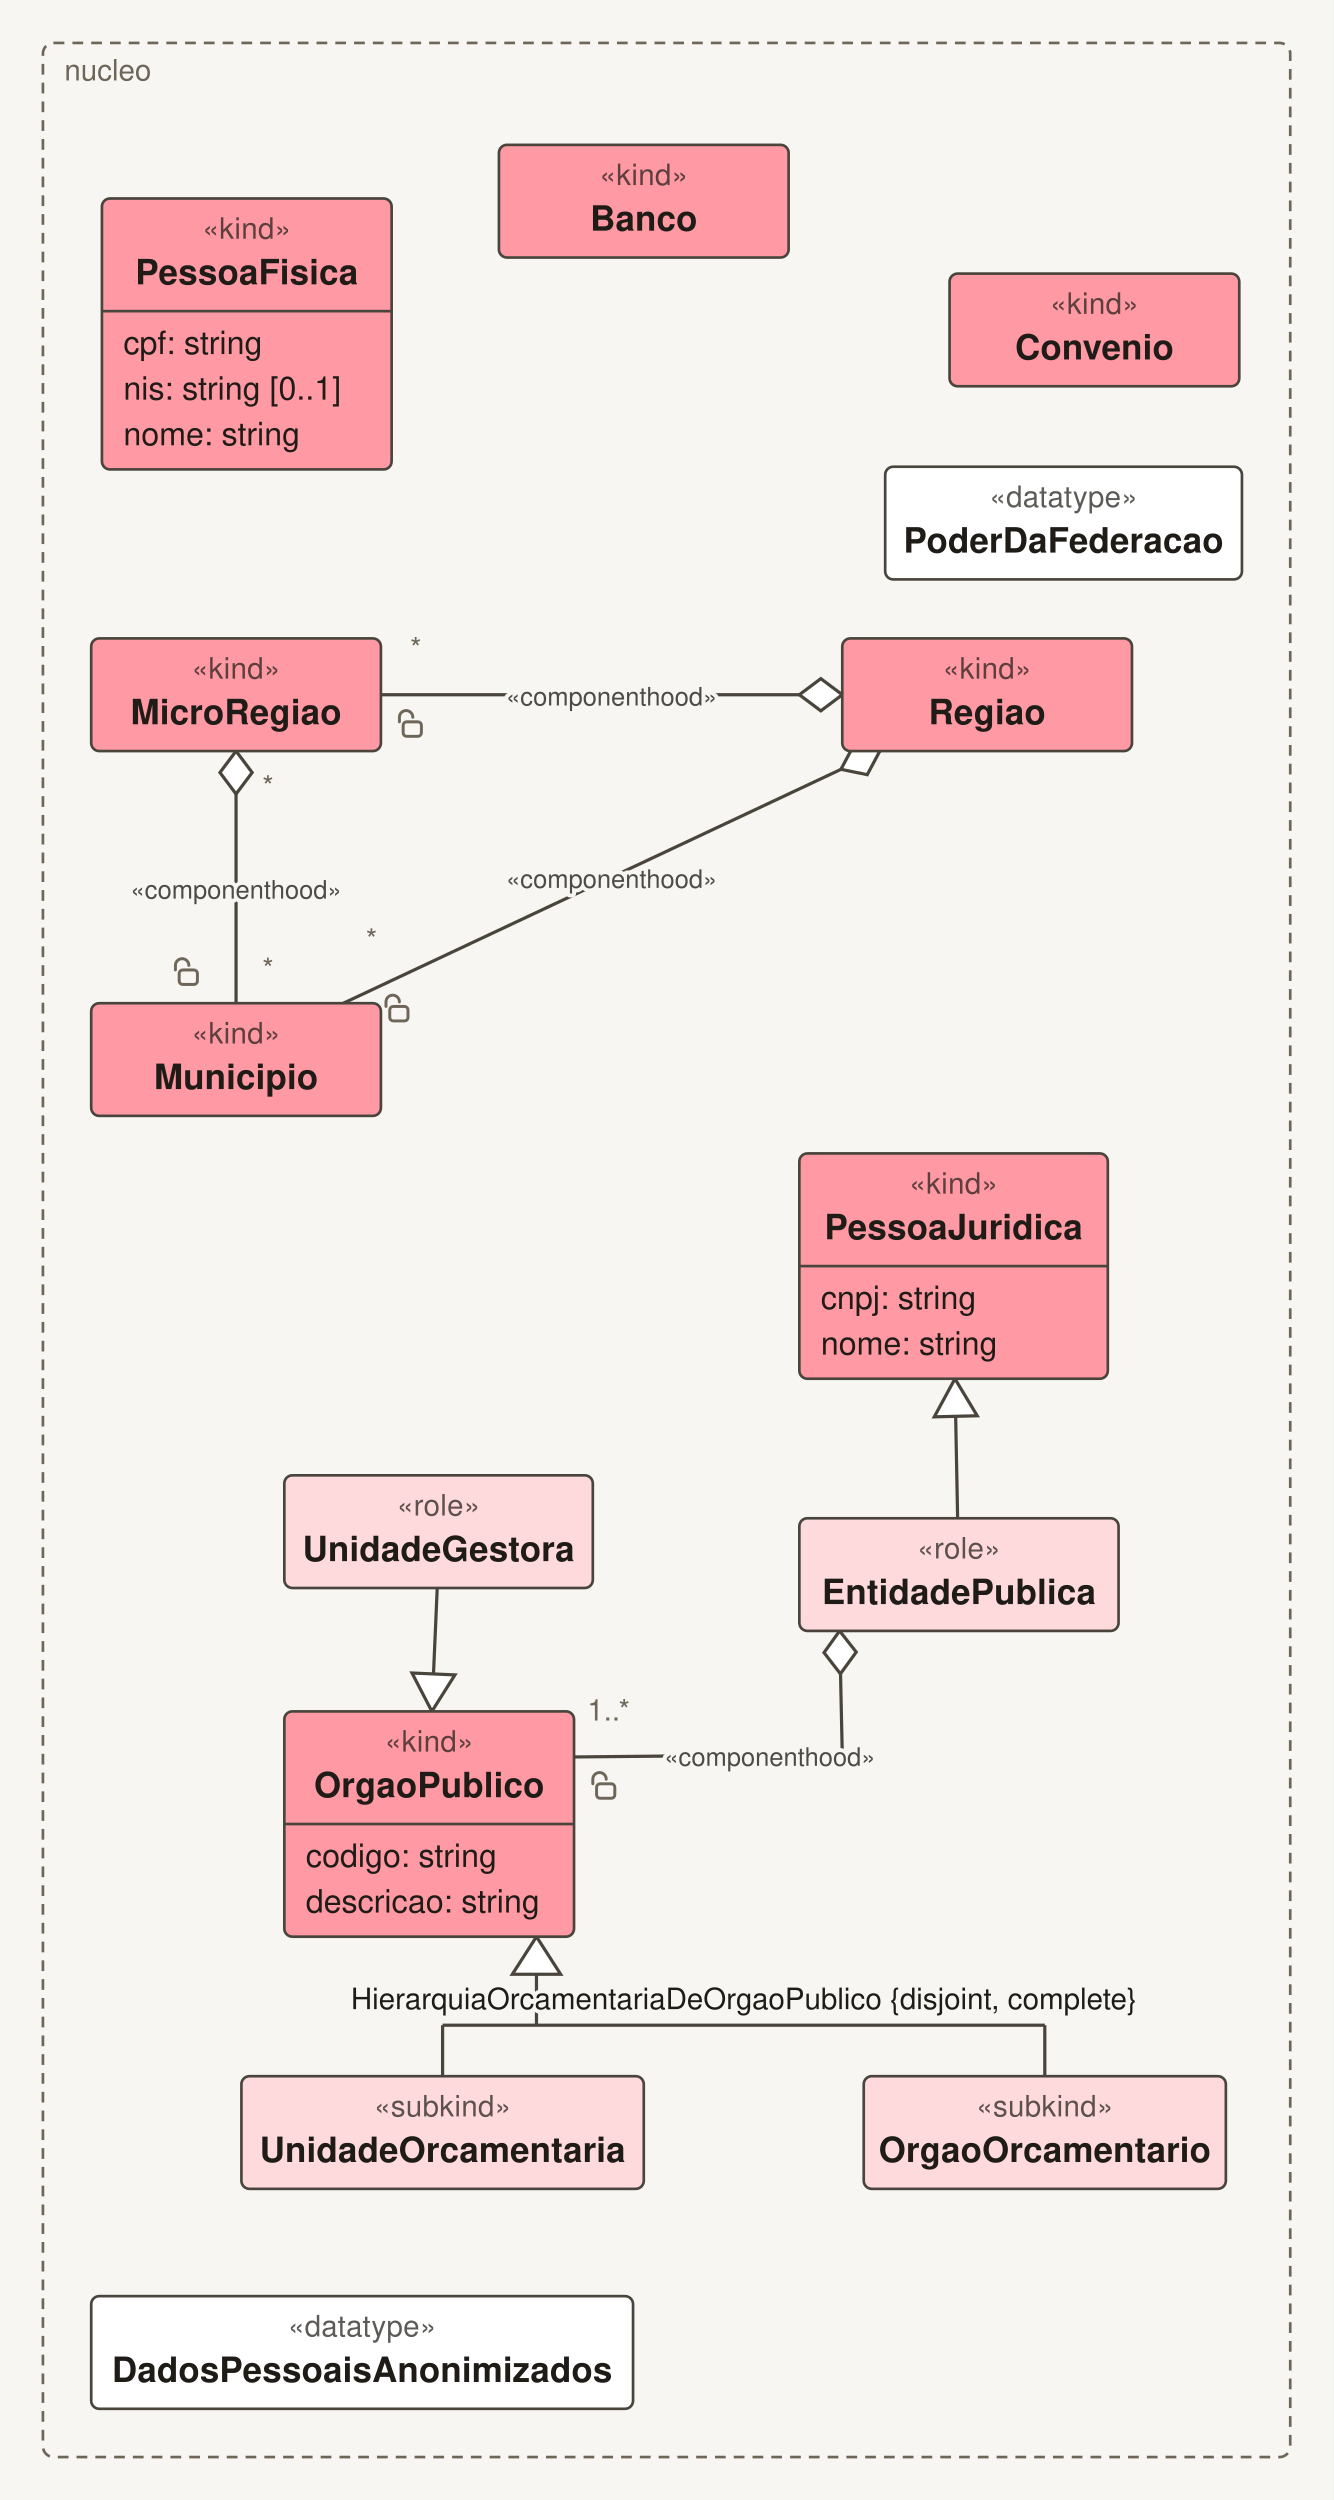
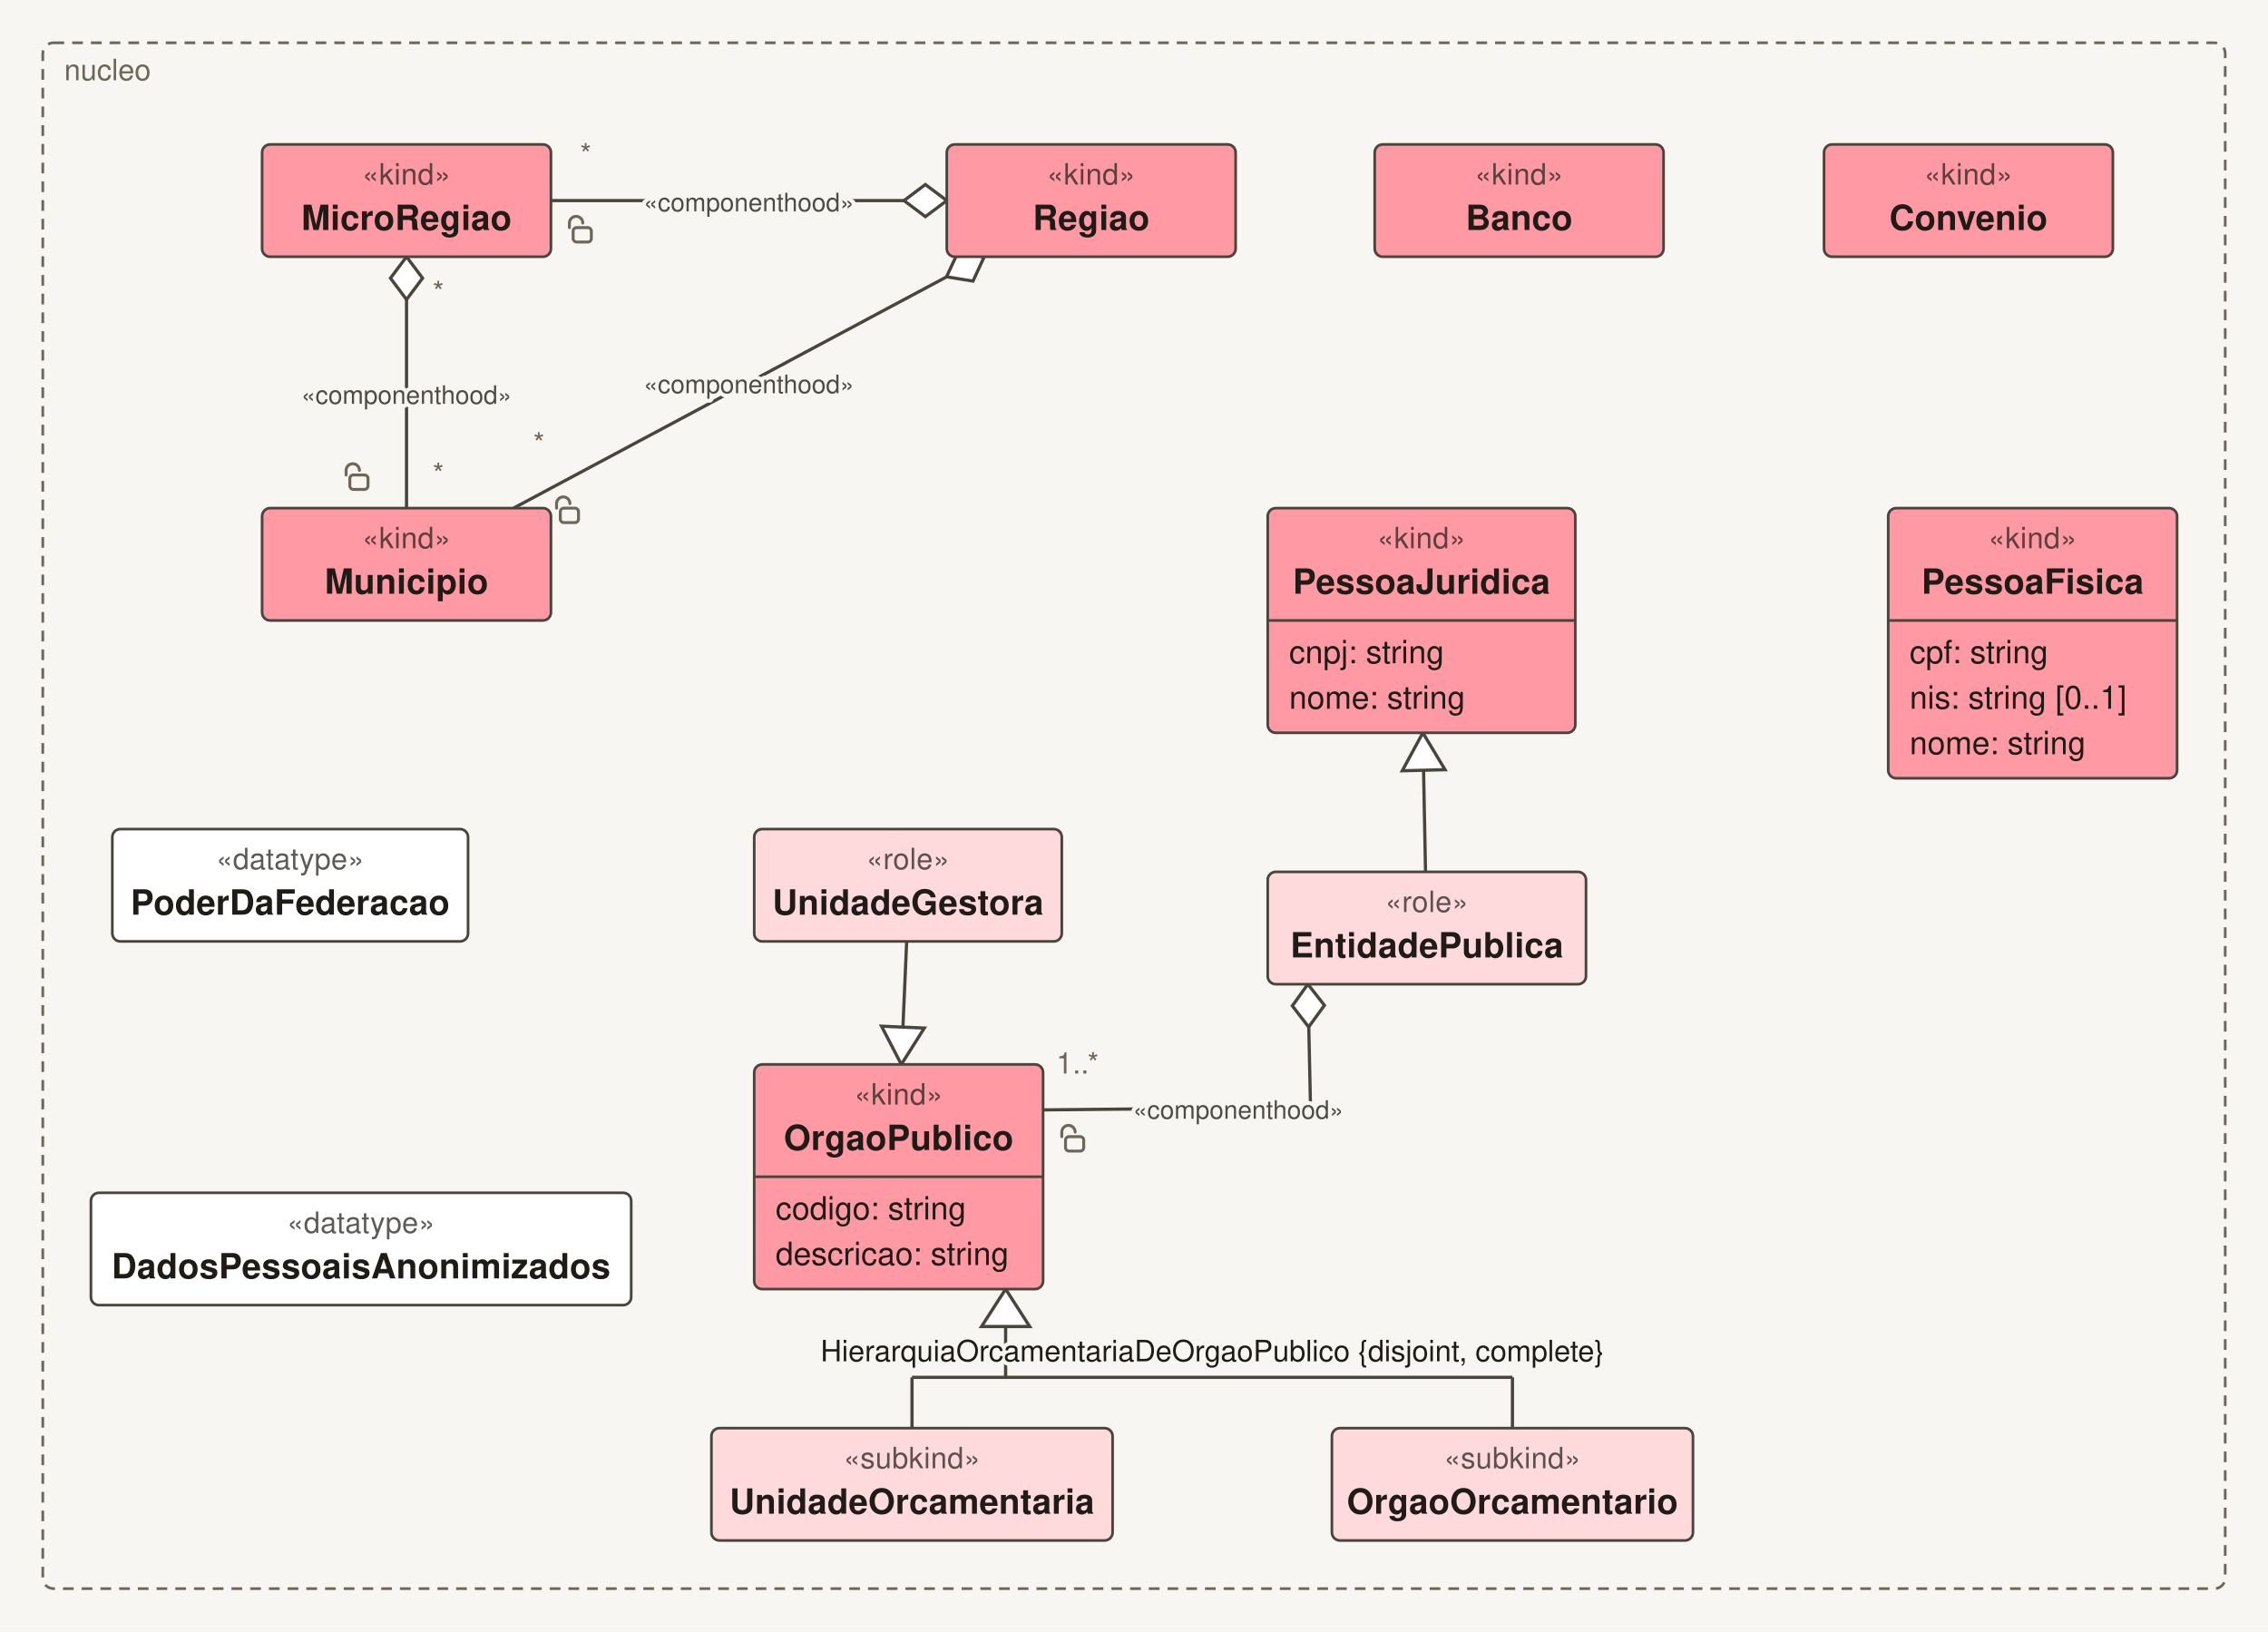
- <svg xmlns="http://www.w3.org/2000/svg" viewBox="-26 42 497 932" width="497" height="932">
+ <svg xmlns="http://www.w3.org/2000/svg" viewBox="-202 282 848 610" width="848" height="610">
  <style>
/* Everything that is text, before anything specialises it. The label layer sits
   above the boxes and outside every other group, so a rule that reached labels
   through their edge stopped reaching them the day they were lifted out of it --
   and an SVG with no font-family on a text element falls back to a 16px serif.
   Stated once at the top, no layer can lose it again. */
text {
    font-family: "Helvetica Neue", Helvetica, Arial, "Liberation Sans", sans-serif;
    font-stretch: normal;
    font-size: 11px;
    fill: #1f1c17;
    font-variant-numeric: tabular-nums;
}

.tv-node rect { stroke: #4a453c; stroke-width: 1; }
.tv-node text { fill: #1f1c17; }
.tv-name { font-weight: 600; font-size: 13px; letter-spacing: 0.005em; }
.tv-legend text { font-size: 13px; fill: #1f1c17; }
.tv-stereotype { font-size: 11px; fill-opacity: 0.72; letter-spacing: 0.01em; }
.tv-attribute { font-size: 12px; }
.tv-edge path { fill: none; stroke: #4a453c; stroke-width: 1.2; }
.tv-end { fill: #6e6658; }
/* No letter-spacing on a label drawn with a halo: WebKit places letter-spaced
   SVG text glyph by glyph and then draws no halo, so in Safari, and in an
   exported SVG opened in Preview, the line ran through the label and its
   letters came out uneven. Chromium and Firefox never showed it. */
.tv-edge-stereotype { font-size: 9.5px; fill-opacity: 0.78; }
.tv-marker { fill: #ffffff; stroke: #4a453c; stroke-width: 1.2; }
.tv-arrow { fill: none; stroke: #4a453c; stroke-width: 1.2; }
.tv-reading { fill: #1f1c17; stroke: none; }
.tv-lock { fill: none; stroke: #6e6658; stroke-width: 1.1; stroke-linecap: round; }
.tv-lock rect { fill: #f7f6f2; }
.tv-group rect { fill: none; stroke: #6e6658; stroke-dasharray: 4 3; }
.tv-group text { font-size: 11px; fill: #6e6658; }
.tv-ontology rect { fill: none; stroke: #4a453c; stroke-width: 1.2; stroke-dasharray: none; }
.tv-ontology text { font-weight: 600; font-size: 13px; fill: #1f1c17; }
.tv-location { font-size: 12px; fill-opacity: 0.72; }
.tv-selected rect { stroke: #1f5c5c; stroke-width: 2.5; }
/* The second selector is for a leg of a shared tree, which carries its own id
   and so is chosen as itself rather than through a group around it. */
.tv-selected path, path.tv-selected { stroke: #1f5c5c; stroke-width: 2.2; }
.tv-unresolved rect { stroke-dasharray: 5 3; }
.tv-external rect { stroke-dasharray: 2 2; }
</style>
-   <rect x="-26" y="42" width="497" height="932" fill="#f7f6f2" />
+   <rect x="-202" y="282" width="848" height="610" fill="#f7f6f2" />
  <g class="tv-group" data-group="pkg:nucleo">
-     <rect x="-10" y="58" width="465" height="900" rx="4" />
-     <text x="-2" y="72">nucleo</text>
+     <rect x="-186" y="298" width="816" height="578" rx="4" />
+     <text x="-178" y="312">nucleo</text>
  </g>
  <g class="tv-edge" data-edge="gen:nucleo::UnidadeGestora-&gt;nucleo::OrgaoPublico">
    <path d="M 137 634 L 135 680" />
    <polygon class="tv-marker" points="135,680 143.6,666.4 127.6,665.7" />
  </g>
  <g class="tv-edge" data-edge="gen:nucleo::EntidadePublica-&gt;nucleo::PessoaJuridica">
    <path d="M 331 608 L 330 556" />
    <polygon class="tv-marker" points="330,556 322.3,570.2 338.3,569.8" />
  </g>
  <g class="tv-edge" data-edge="rel:nucleo::OrgaoPublico-&gt;nucleo::EntidadePublica:componenthood:">
    <path d="M 188 697 L 288 696 L 287 650" />
    <polygon class="tv-marker" points="287,650 281.2,658.1 287.3,666 293.2,657.9" />
  </g>
  <g class="tv-edge" data-edge="rel:nucleo::MicroRegiao-&gt;nucleo::Regiao:componenthood:">
-     <path d="M 116 301 L 288 301" />
-     <polygon class="tv-marker" points="288,301 280,295 272,301 280,307" />
+     <path d="M 4 357 L 152 357" />
+     <polygon class="tv-marker" points="152,357 144,351 136,357 144,363" />
  </g>
  <g class="tv-edge" data-edge="rel:nucleo::Municipio-&gt;nucleo::Regiao:componenthood:">
-     <path d="M 102 416 L 302 322" />
-     <polygon class="tv-marker" points="302,322 292.2,320 287.5,328.8 297.3,330.8" />
+     <path d="M -10 472 L 166 378" />
+     <polygon class="tv-marker" points="166,378 156.1,376.5 151.9,385.5 161.8,387.1" />
  </g>
  <g class="tv-edge" data-edge="rel:nucleo::Municipio-&gt;nucleo::MicroRegiao:componenthood:">
-     <path d="M 62 416 L 62 322" />
-     <polygon class="tv-marker" points="62,322 56,330 62,338 68,330" />
+     <path d="M -50 472 L -50 378" />
+     <polygon class="tv-marker" points="-50,378 -56,386 -50,394 -44,386" />
  </g>
  <g class="tv-edge tv-tree" data-genset="set:nucleo::HierarquiaOrcamentariaDeOrgaoPublico">
    <polygon class="tv-marker" points="174,764 165,778 183,778" />
    <path d="M 174 778 L 174 797" />
    <path d="M 139 797 L 363.5 797" />
    <path data-edge="gen:nucleo::OrgaoOrcamentario-&gt;nucleo::OrgaoPublico" d="M 363.5 797 L 363.5 816" />
    <path data-edge="gen:nucleo::UnidadeOrcamentaria-&gt;nucleo::OrgaoPublico" d="M 139 797 L 139 816" />
    <text data-for="set:nucleo::HierarquiaOrcamentariaDeOrgaoPublico" x="251.3" y="791" fill="#6e6658" text-anchor="middle" paint-order="stroke" stroke="#f7f6f2" stroke-width="3" stroke-linejoin="round">HierarquiaOrcamentariaDeOrgaoPublico {disjoint, complete}</text>
  </g>
  <g class="tv-node" data-node="nucleo::UnidadeGestora">
    <rect x="80" y="592" width="115" height="42" rx="3" fill="#FFDADD" />
    <text class="tv-stereotype" x="137.5" y="607" text-anchor="middle">«role»</text>
    <text class="tv-name" x="137.5" y="624" text-anchor="middle">UnidadeGestora</text>
  </g>
  <g class="tv-node" data-node="nucleo::OrgaoPublico">
    <rect x="80" y="680" width="108" height="84" rx="3" fill="#FF99A3" />
    <text class="tv-stereotype" x="134" y="695" text-anchor="middle">«kind»</text>
    <text class="tv-name" x="134" y="712" text-anchor="middle">OrgaoPublico</text>
    <line x1="80" y1="722" x2="188" y2="722" stroke="#4a453c" stroke-width="1" />
    <text class="tv-attribute" x="88" y="738">codigo: string</text>
    <text class="tv-attribute" x="88" y="755">descricao: string</text>
  </g>
  <g class="tv-node" data-node="nucleo::EntidadePublica">
    <rect x="272" y="608" width="119" height="42" rx="3" fill="#FFDADD" />
    <text class="tv-stereotype" x="331.5" y="623" text-anchor="middle">«role»</text>
    <text class="tv-name" x="331.5" y="640" text-anchor="middle">EntidadePublica</text>
  </g>
  <g class="tv-node" data-node="nucleo::PessoaJuridica">
    <rect x="272" y="472" width="115" height="84" rx="3" fill="#FF99A3" />
    <text class="tv-stereotype" x="329.5" y="487" text-anchor="middle">«kind»</text>
    <text class="tv-name" x="329.5" y="504" text-anchor="middle">PessoaJuridica</text>
    <line x1="272" y1="514" x2="387" y2="514" stroke="#4a453c" stroke-width="1" />
    <text class="tv-attribute" x="280" y="530">cnpj: string</text>
    <text class="tv-attribute" x="280" y="547">nome: string</text>
  </g>
  <g class="tv-node" data-node="nucleo::OrgaoOrcamentario">
    <rect x="296" y="816" width="135" height="42" rx="3" fill="#FFDADD" />
    <text class="tv-stereotype" x="363.5" y="831" text-anchor="middle">«subkind»</text>
    <text class="tv-name" x="363.5" y="848" text-anchor="middle">OrgaoOrcamentario</text>
  </g>
  <g class="tv-node" data-node="nucleo::UnidadeOrcamentaria">
    <rect x="64" y="816" width="150" height="42" rx="3" fill="#FFDADD" />
    <text class="tv-stereotype" x="139" y="831" text-anchor="middle">«subkind»</text>
    <text class="tv-name" x="139" y="848" text-anchor="middle">UnidadeOrcamentaria</text>
  </g>
  <g class="tv-node" data-node="nucleo::PessoaFisica">
-     <rect x="12" y="116" width="108" height="101" rx="3" fill="#FF99A3" />
-     <text class="tv-stereotype" x="66" y="131" text-anchor="middle">«kind»</text>
-     <text class="tv-name" x="66" y="148" text-anchor="middle">PessoaFisica</text>
-     <line x1="12" y1="158" x2="120" y2="158" stroke="#4a453c" stroke-width="1" />
-     <text class="tv-attribute" x="20" y="174">cpf: string</text>
-     <text class="tv-attribute" x="20" y="191">nis: string [0..1]</text>
-     <text class="tv-attribute" x="20" y="208">nome: string</text>
+     <rect x="504" y="472" width="108" height="101" rx="3" fill="#FF99A3" />
+     <text class="tv-stereotype" x="558" y="487" text-anchor="middle">«kind»</text>
+     <text class="tv-name" x="558" y="504" text-anchor="middle">PessoaFisica</text>
+     <line x1="504" y1="514" x2="612" y2="514" stroke="#4a453c" stroke-width="1" />
+     <text class="tv-attribute" x="512" y="530">cpf: string</text>
+     <text class="tv-attribute" x="512" y="547">nis: string [0..1]</text>
+     <text class="tv-attribute" x="512" y="564">nome: string</text>
  </g>
  <g class="tv-node" data-node="nucleo::Regiao">
-     <rect x="288" y="280" width="108" height="42" rx="3" fill="#FF99A3" />
-     <text class="tv-stereotype" x="342" y="295" text-anchor="middle">«kind»</text>
-     <text class="tv-name" x="342" y="312" text-anchor="middle">Regiao</text>
+     <rect x="152" y="336" width="108" height="42" rx="3" fill="#FF99A3" />
+     <text class="tv-stereotype" x="206" y="351" text-anchor="middle">«kind»</text>
+     <text class="tv-name" x="206" y="368" text-anchor="middle">Regiao</text>
  </g>
  <g class="tv-node" data-node="nucleo::MicroRegiao">
-     <rect x="8" y="280" width="108" height="42" rx="3" fill="#FF99A3" />
-     <text class="tv-stereotype" x="62" y="295" text-anchor="middle">«kind»</text>
-     <text class="tv-name" x="62" y="312" text-anchor="middle">MicroRegiao</text>
+     <rect x="-104" y="336" width="108" height="42" rx="3" fill="#FF99A3" />
+     <text class="tv-stereotype" x="-50" y="351" text-anchor="middle">«kind»</text>
+     <text class="tv-name" x="-50" y="368" text-anchor="middle">MicroRegiao</text>
  </g>
  <g class="tv-node" data-node="nucleo::Municipio">
-     <rect x="8" y="416" width="108" height="42" rx="3" fill="#FF99A3" />
-     <text class="tv-stereotype" x="62" y="431" text-anchor="middle">«kind»</text>
-     <text class="tv-name" x="62" y="448" text-anchor="middle">Municipio</text>
+     <rect x="-104" y="472" width="108" height="42" rx="3" fill="#FF99A3" />
+     <text class="tv-stereotype" x="-50" y="487" text-anchor="middle">«kind»</text>
+     <text class="tv-name" x="-50" y="504" text-anchor="middle">Municipio</text>
  </g>
  <g class="tv-node" data-node="nucleo::Banco">
-     <rect x="160" y="96" width="108" height="42" rx="3" fill="#FF99A3" />
-     <text class="tv-stereotype" x="214" y="111" text-anchor="middle">«kind»</text>
-     <text class="tv-name" x="214" y="128" text-anchor="middle">Banco</text>
+     <rect x="312" y="336" width="108" height="42" rx="3" fill="#FF99A3" />
+     <text class="tv-stereotype" x="366" y="351" text-anchor="middle">«kind»</text>
+     <text class="tv-name" x="366" y="368" text-anchor="middle">Banco</text>
  </g>
  <g class="tv-node" data-node="nucleo::Convenio">
-     <rect x="328" y="144" width="108" height="42" rx="3" fill="#FF99A3" />
-     <text class="tv-stereotype" x="382" y="159" text-anchor="middle">«kind»</text>
-     <text class="tv-name" x="382" y="176" text-anchor="middle">Convenio</text>
+     <rect x="480" y="336" width="108" height="42" rx="3" fill="#FF99A3" />
+     <text class="tv-stereotype" x="534" y="351" text-anchor="middle">«kind»</text>
+     <text class="tv-name" x="534" y="368" text-anchor="middle">Convenio</text>
  </g>
  <g class="tv-node" data-node="nucleo::PoderDaFederacao">
-     <rect x="304" y="216" width="133" height="42" rx="3" fill="#FFFFFF" />
-     <text class="tv-stereotype" x="370.5" y="231" text-anchor="middle">«datatype»</text>
-     <text class="tv-name" x="370.5" y="248" text-anchor="middle">PoderDaFederacao</text>
+     <rect x="-160" y="592" width="133" height="42" rx="3" fill="#FFFFFF" />
+     <text class="tv-stereotype" x="-93.5" y="607" text-anchor="middle">«datatype»</text>
+     <text class="tv-name" x="-93.5" y="624" text-anchor="middle">PoderDaFederacao</text>
  </g>
  <g class="tv-node" data-node="nucleo::DadosPessoaisAnonimizados">
-     <rect x="8" y="898" width="202" height="42" rx="3" fill="#FFFFFF" />
-     <text class="tv-stereotype" x="109" y="913" text-anchor="middle">«datatype»</text>
-     <text class="tv-name" x="109" y="930" text-anchor="middle">DadosPessoaisAnonimizados</text>
+     <rect x="-168" y="728" width="202" height="42" rx="3" fill="#FFFFFF" />
+     <text class="tv-stereotype" x="-67" y="743" text-anchor="middle">«datatype»</text>
+     <text class="tv-name" x="-67" y="760" text-anchor="middle">DadosPessoaisAnonimizados</text>
  </g>
  <g class="tv-labels">
    <text class="tv-edge-stereotype" data-for="rel:nucleo::OrgaoPublico-&gt;nucleo::EntidadePublica:componenthood:" x="261" y="700.3" text-anchor="middle" paint-order="stroke" stroke="#f7f6f2" stroke-width="3" stroke-linejoin="round">«componenthood»</text>
    <text class="tv-end" data-for="rel:nucleo::OrgaoPublico-&gt;nucleo::EntidadePublica:componenthood:" x="200.9" y="683.4" text-anchor="middle" paint-order="stroke" stroke="#f7f6f2" stroke-width="3" stroke-linejoin="round">1..*</text>
    <g class="tv-lock" data-for="rel:nucleo::OrgaoPublico-&gt;nucleo::EntidadePublica:componenthood:" transform="translate(193.6, 702.4)" aria-label="not const">
      <path d="M 1.4 4.6 V 2.9 a 2.5 2.5 0 0 1 5 0" />
      <rect x="2.8" y="4.6" width="6.8" height="5.4" rx="1.3" stroke="#6e6658" />
    </g>
-     <text class="tv-edge-stereotype" data-for="rel:nucleo::MicroRegiao-&gt;nucleo::Regiao:componenthood:" x="202" y="305" text-anchor="middle" paint-order="stroke" stroke="#f7f6f2" stroke-width="3" stroke-linejoin="round">«componenthood»</text>
-     <text class="tv-end" data-for="rel:nucleo::MicroRegiao-&gt;nucleo::Regiao:componenthood:" x="129" y="287.5" text-anchor="middle" paint-order="stroke" stroke="#f7f6f2" stroke-width="3" stroke-linejoin="round">*</text>
-     <g class="tv-lock" data-for="rel:nucleo::MicroRegiao-&gt;nucleo::Regiao:componenthood:" transform="translate(121.5, 306.5)" aria-label="not const">
+     <text class="tv-edge-stereotype" data-for="rel:nucleo::MicroRegiao-&gt;nucleo::Regiao:componenthood:" x="78" y="361" text-anchor="middle" paint-order="stroke" stroke="#f7f6f2" stroke-width="3" stroke-linejoin="round">«componenthood»</text>
+     <text class="tv-end" data-for="rel:nucleo::MicroRegiao-&gt;nucleo::Regiao:componenthood:" x="17" y="343.5" text-anchor="middle" paint-order="stroke" stroke="#f7f6f2" stroke-width="3" stroke-linejoin="round">*</text>
+     <g class="tv-lock" data-for="rel:nucleo::MicroRegiao-&gt;nucleo::Regiao:componenthood:" transform="translate(9.5, 362.5)" aria-label="not const">
      <path d="M 1.4 4.6 V 2.9 a 2.5 2.5 0 0 1 5 0" />
      <rect x="2.8" y="4.6" width="6.8" height="5.4" rx="1.3" stroke="#6e6658" />
    </g>
-     <text class="tv-edge-stereotype" data-for="rel:nucleo::Municipio-&gt;nucleo::Regiao:componenthood:" x="202" y="373" text-anchor="middle" paint-order="stroke" stroke="#f7f6f2" stroke-width="3" stroke-linejoin="round">«componenthood»</text>
-     <text class="tv-end" data-for="rel:nucleo::Municipio-&gt;nucleo::Regiao:componenthood:" x="112.5" y="396.1" text-anchor="middle" paint-order="stroke" stroke="#f7f6f2" stroke-width="3" stroke-linejoin="round">*</text>
-     <g class="tv-lock" data-for="rel:nucleo::Municipio-&gt;nucleo::Regiao:componenthood:" transform="translate(116.5, 412.6)" aria-label="not const">
+     <text class="tv-edge-stereotype" data-for="rel:nucleo::Municipio-&gt;nucleo::Regiao:componenthood:" x="78" y="429" text-anchor="middle" paint-order="stroke" stroke="#f7f6f2" stroke-width="3" stroke-linejoin="round">«componenthood»</text>
+     <text class="tv-end" data-for="rel:nucleo::Municipio-&gt;nucleo::Regiao:componenthood:" x="-0.5" y="451.6" text-anchor="middle" paint-order="stroke" stroke="#f7f6f2" stroke-width="3" stroke-linejoin="round">*</text>
+     <g class="tv-lock" data-for="rel:nucleo::Municipio-&gt;nucleo::Regiao:componenthood:" transform="translate(4.7, 467.4)" aria-label="not const">
      <path d="M 1.4 4.6 V 2.9 a 2.5 2.5 0 0 1 5 0" />
      <rect x="2.8" y="4.6" width="6.8" height="5.4" rx="1.3" stroke="#6e6658" />
    </g>
-     <text class="tv-edge-stereotype" data-for="rel:nucleo::Municipio-&gt;nucleo::MicroRegiao:componenthood:" x="62" y="377" text-anchor="middle" paint-order="stroke" stroke="#f7f6f2" stroke-width="3" stroke-linejoin="round">«componenthood»</text>
-     <text class="tv-end" data-for="rel:nucleo::Municipio-&gt;nucleo::MicroRegiao:componenthood:" x="73.9" y="407" text-anchor="middle" paint-order="stroke" stroke="#f7f6f2" stroke-width="3" stroke-linejoin="round">*</text>
-     <g class="tv-lock" data-for="rel:nucleo::Municipio-&gt;nucleo::MicroRegiao:componenthood:" transform="translate(38, 399)" aria-label="not const">
+     <text class="tv-edge-stereotype" data-for="rel:nucleo::Municipio-&gt;nucleo::MicroRegiao:componenthood:" x="-50" y="433" text-anchor="middle" paint-order="stroke" stroke="#f7f6f2" stroke-width="3" stroke-linejoin="round">«componenthood»</text>
+     <text class="tv-end" data-for="rel:nucleo::Municipio-&gt;nucleo::MicroRegiao:componenthood:" x="-38.1" y="463" text-anchor="middle" paint-order="stroke" stroke="#f7f6f2" stroke-width="3" stroke-linejoin="round">*</text>
+     <g class="tv-lock" data-for="rel:nucleo::Municipio-&gt;nucleo::MicroRegiao:componenthood:" transform="translate(-74, 455)" aria-label="not const">
      <path d="M 1.4 4.6 V 2.9 a 2.5 2.5 0 0 1 5 0" />
      <rect x="2.8" y="4.6" width="6.8" height="5.4" rx="1.3" stroke="#6e6658" />
    </g>
-     <text class="tv-end" data-for="rel:nucleo::Municipio-&gt;nucleo::MicroRegiao:componenthood:" x="73.9" y="339" text-anchor="middle" paint-order="stroke" stroke="#f7f6f2" stroke-width="3" stroke-linejoin="round">*</text>
+     <text class="tv-end" data-for="rel:nucleo::Municipio-&gt;nucleo::MicroRegiao:componenthood:" x="-38.1" y="395" text-anchor="middle" paint-order="stroke" stroke="#f7f6f2" stroke-width="3" stroke-linejoin="round">*</text>
  </g>
</svg>
